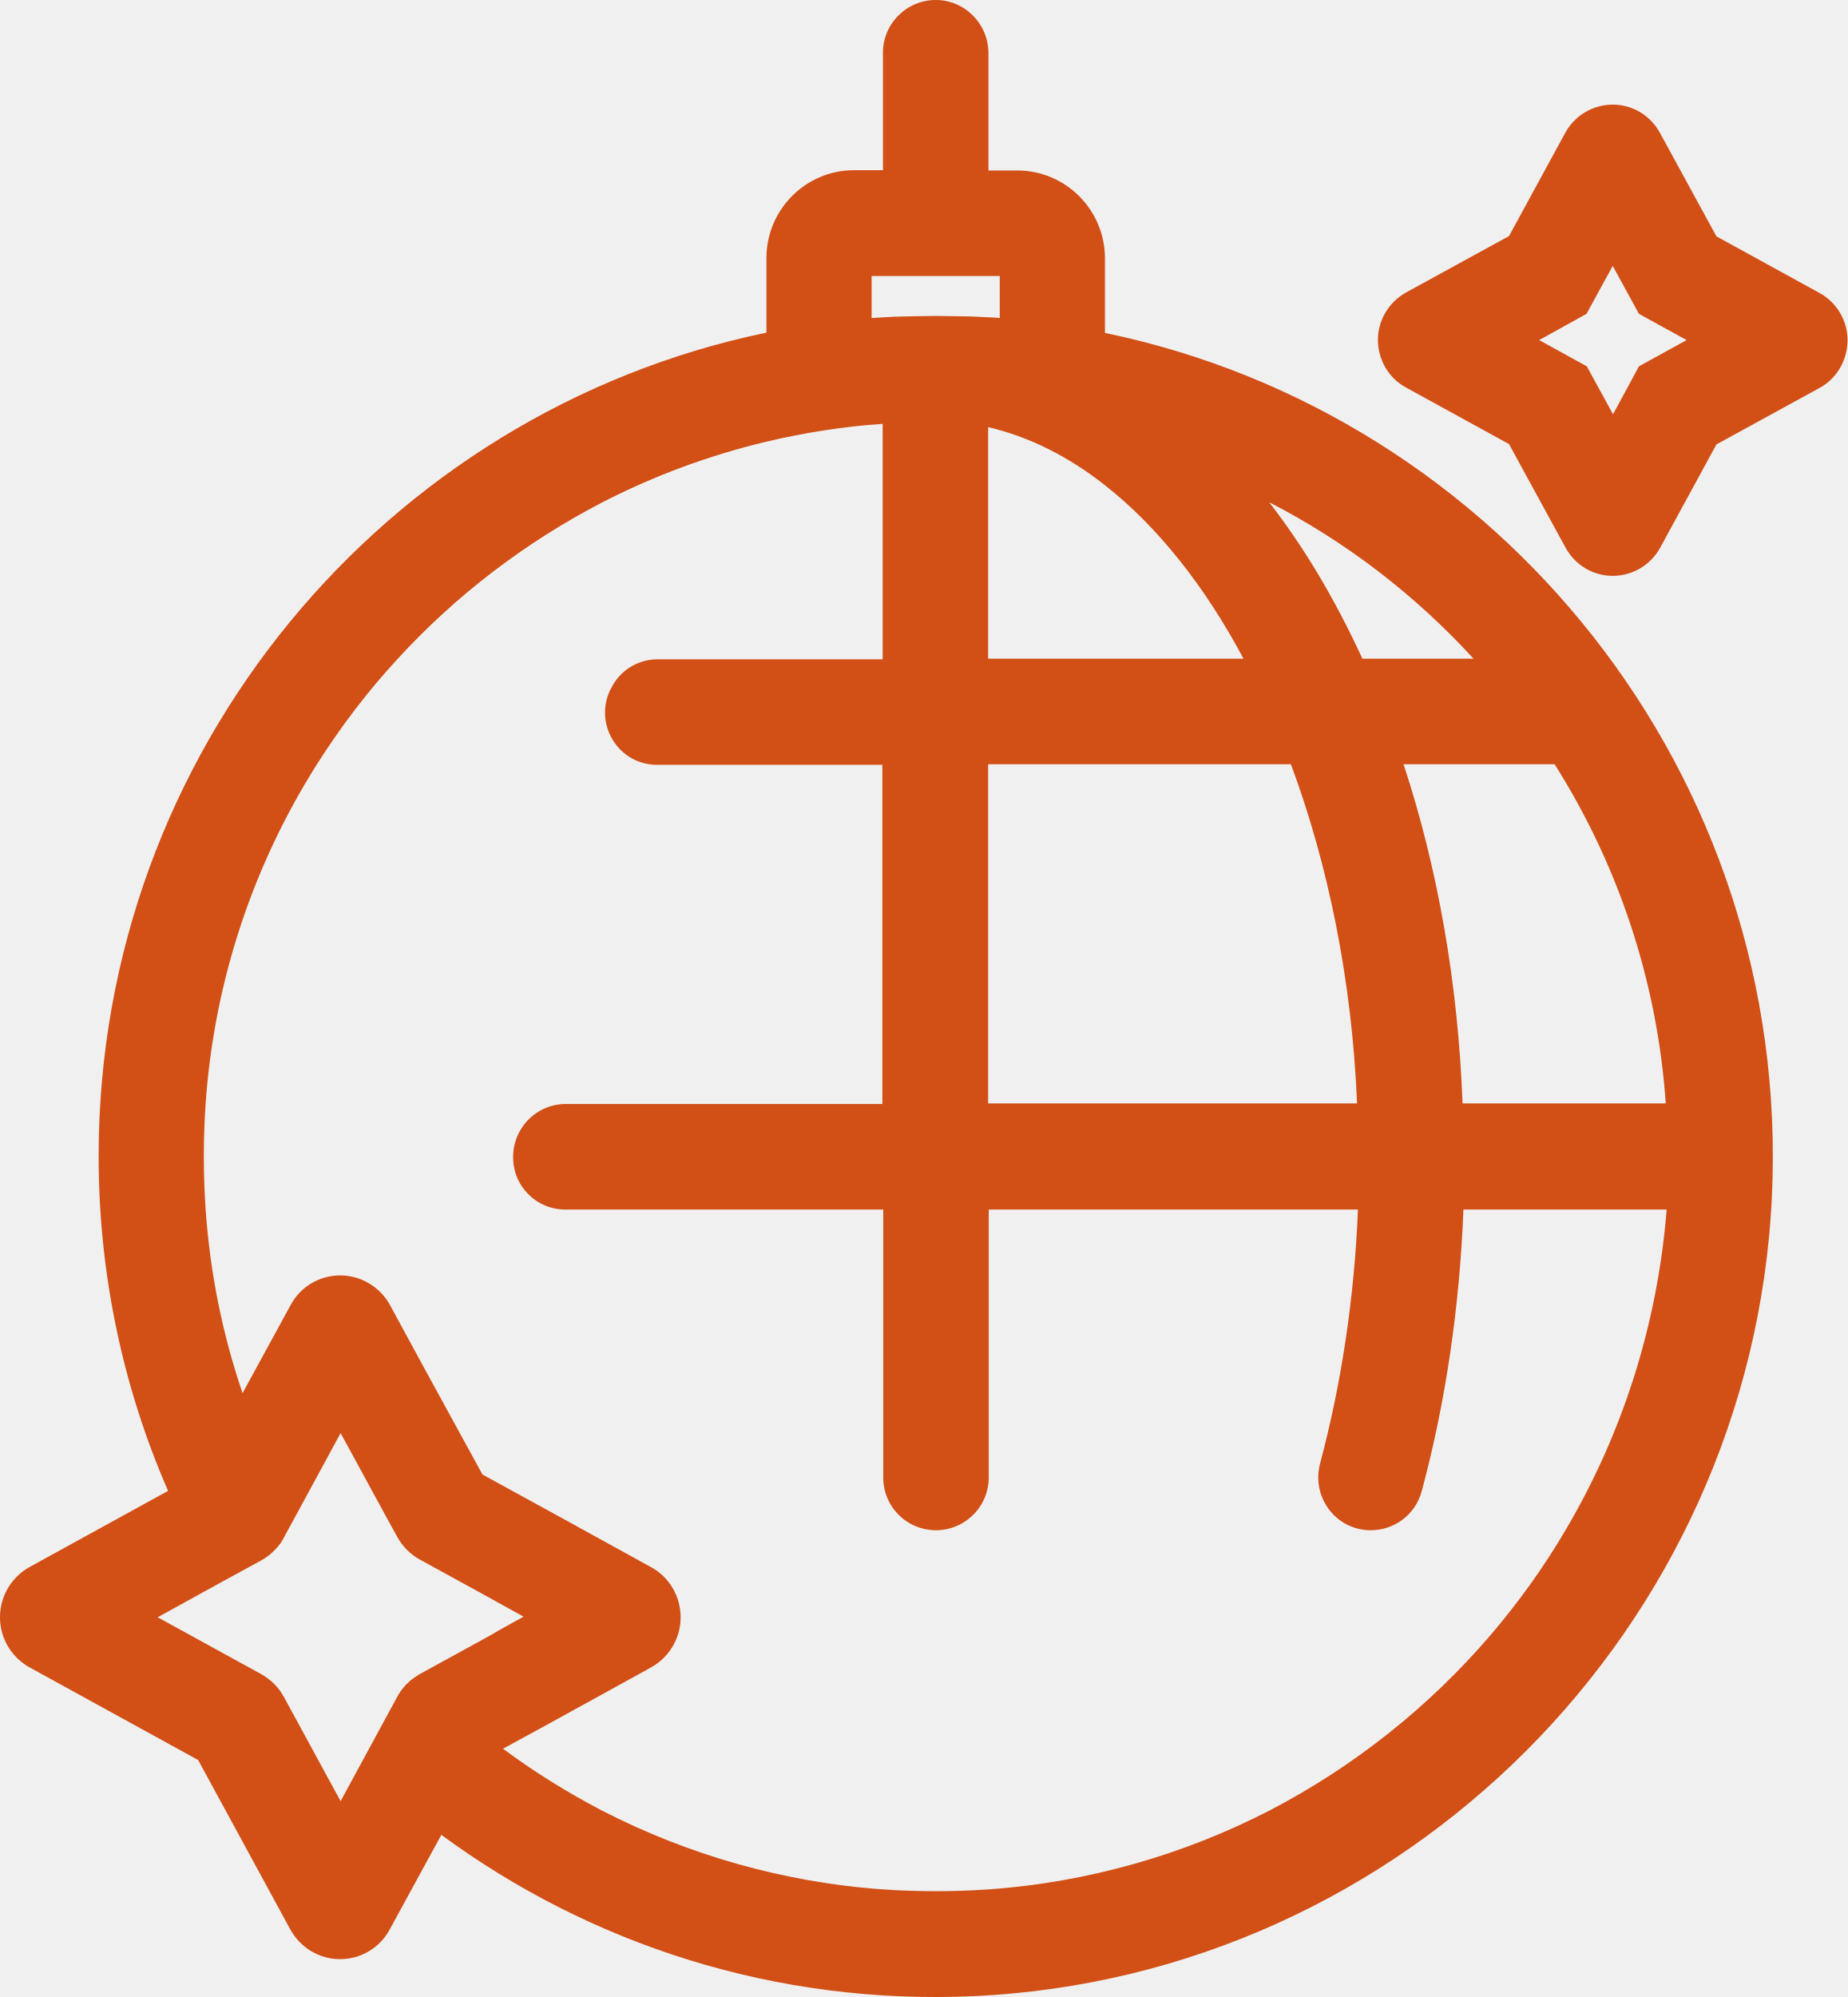
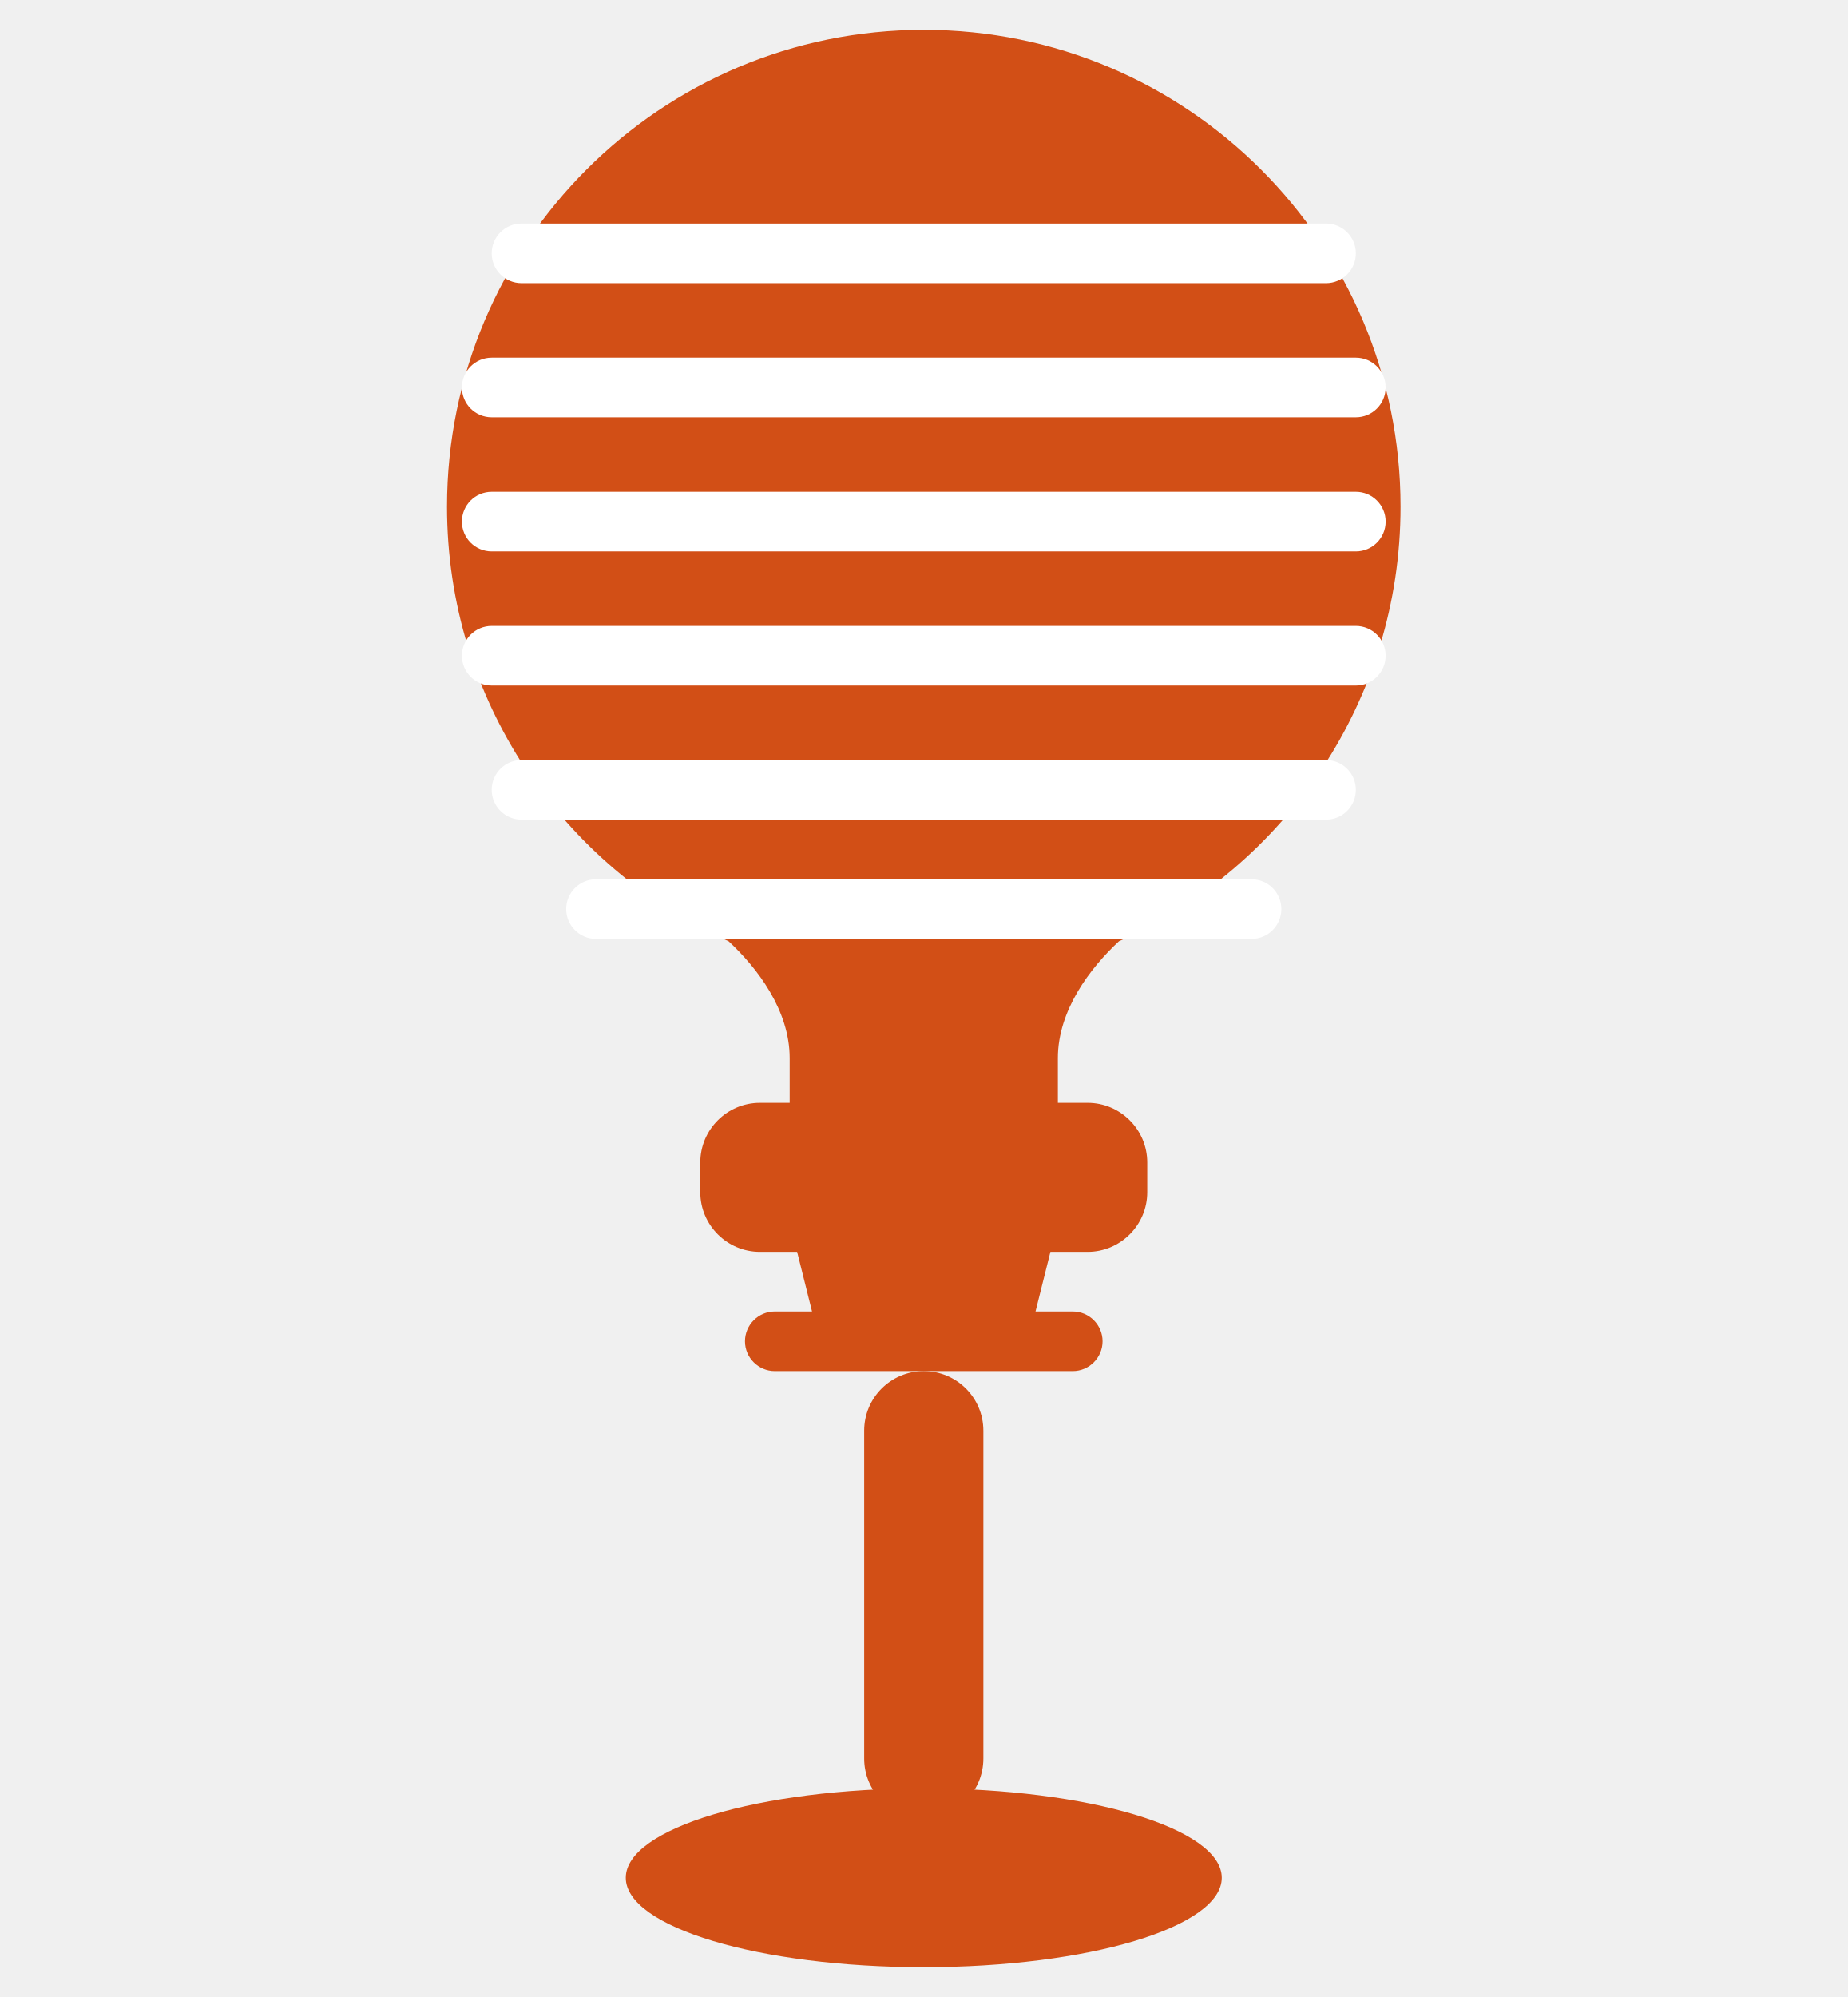
<svg xmlns="http://www.w3.org/2000/svg" version="1.1" id="Слой_1" x="0px" y="0px" viewBox="0 0 62 67" style="enable-background:new 0 0 62 67;" xml:space="preserve">
  <style type="text/css">
	.st0{fill:#D24F16;}
</style>
  <g>
-     <path class="st0" d="M37.08,11.17v-2.5c0-1.63-1.32-2.95-2.94-2.95h-0.97V1.77C33.16,0.79,32.37,0,31.4,0h0   c-0.97,0-1.77,0.79-1.77,1.77v3.94h-0.97c-1.62,0-2.94,1.32-2.94,2.95v2.5C12.94,13.81,3.31,25.2,3.31,38.79   c0,3.99,0.83,7.79,2.33,11.23l-4.64,2.55C0.38,52.91,0,53.56,0,54.26c0,0.7,0.38,1.34,0.99,1.68l5.66,3.11l3.09,5.68   c0.34,0.62,0.98,1,1.67,1c0.7,0,1.34-0.38,1.67-1l1.73-3.17c4.98,3.66,11.19,5.72,17.89,5.41C47.1,66.3,58.76,54.62,59.46,40.18   C60.14,25.97,50.28,13.9,37.08,11.17z M52.17,25.64c2.11,3.34,3.44,7.22,3.73,11.38h-6.82c-0.15-4.02-0.83-7.89-1.98-11.38H52.17z    M49.45,22.1h-3.73c-0.47-1.02-0.98-1.99-1.53-2.91c-0.51-0.84-1.04-1.62-1.6-2.34C45.18,18.18,47.5,19.97,49.45,22.1z    M45.54,37.02H33.16V25.64h10.16C44.57,29,45.37,32.89,45.54,37.02z M37.08,16.28c1.76,1.38,3.35,3.38,4.65,5.82h-8.57v-7.77   C34.53,14.65,35.85,15.31,37.08,16.28z M29.25,9.26h4.3v1.41c-0.16-0.02-0.33-0.02-0.5-0.03c-0.32-0.02-0.63-0.03-0.95-0.03   c-0.24,0-0.47-0.01-0.7-0.01s-0.46,0.01-0.7,0.01c-0.32,0.01-0.63,0.01-0.95,0.03c-0.17,0.01-0.34,0.02-0.5,0.03V9.26z    M16.45,54.87l-2.37,1.3c-0.02,0.01-0.04,0.02-0.06,0.04c-0.29,0.17-0.53,0.42-0.69,0.72l-1.26,2.32l-0.64,1.18l-1.9-3.49   c-0.17-0.32-0.43-0.58-0.76-0.77l-3.48-1.91l1.96-1.08l1.52-0.83c0.18-0.1,0.35-0.23,0.49-0.39c0.11-0.11,0.2-0.24,0.27-0.38   l0.14-0.26l0.29-0.53l1.47-2.71l1.76,3.23l0.14,0.25c0.18,0.33,0.44,0.59,0.77,0.77l2.17,1.19l1.3,0.72l-0.83,0.46L16.45,54.87z    M52.54,51.33c-0.74,1.26-1.59,2.44-2.53,3.54c-2.07,2.41-4.59,4.41-7.42,5.88c-2.86,1.47-6.05,2.4-9.42,2.64   c-0.58,0.04-1.17,0.06-1.77,0.06s-1.18-0.02-1.77-0.06c-3.37-0.24-6.56-1.17-9.42-2.64c-1.17-0.61-2.28-1.3-3.33-2.08l1.43-0.78   l3.09-1.7l0.45-0.25c0.43-0.24,0.74-0.62,0.89-1.07c0.07-0.19,0.1-0.4,0.1-0.61c0-0.7-0.38-1.35-0.99-1.68l-2.27-1.25l-0.47-0.26   l-2.92-1.6l-1.97-3.6l-1.13-2.08c-0.33-0.61-0.98-1-1.67-1c-0.7,0-1.34,0.38-1.67,1l-1.61,2.95c-0.67-1.96-1.09-4.02-1.24-6.17   c-0.04-0.59-0.06-1.18-0.06-1.77c0-0.59,0.02-1.19,0.06-1.77c0.29-4.16,1.62-8.04,3.73-11.38c0.8-1.26,1.7-2.45,2.71-3.54   c1.95-2.13,4.28-3.91,6.86-5.25c1.73-0.89,3.58-1.58,5.51-2.04c1.27-0.3,2.58-0.51,3.91-0.6v7.9h-7.55c-0.67,0-1.28,0.38-1.57,0.99   l-0.02,0.03c-0.56,1.17,0.28,2.52,1.57,2.52h7.56v11.38H18.98c-0.97,0-1.76,0.8-1.76,1.77v0l0,0.02c0,0.97,0.78,1.75,1.75,1.75   h10.67v8.99c0,0.98,0.79,1.77,1.77,1.77h0c0.97,0,1.77-0.79,1.77-1.77v-8.99h12.39c-0.12,2.98-0.56,5.86-1.27,8.52   c-0.3,1.13,0.53,2.24,1.7,2.24h0c0.8,0,1.5-0.53,1.71-1.31c0.8-2.97,1.27-6.16,1.4-9.45h6.82C55.62,44.47,54.43,48.13,52.54,51.33z   " />
-     <path class="st0" d="M54.12,19.32c-0.66,0-1.26-0.36-1.58-0.94l-1.9-3.48l-3.46-1.9c-0.59-0.32-0.94-0.94-0.94-1.6   c0-0.66,0.37-1.27,0.95-1.59l3.45-1.89l1.89-3.47c0.32-0.58,0.93-0.94,1.59-0.94s1.26,0.36,1.58,0.94l1.9,3.48l3.46,1.9   c0.57,0.31,0.94,0.92,0.94,1.58c0,0.66-0.35,1.28-0.93,1.6l-3.47,1.9l-1.89,3.47C55.39,18.96,54.78,19.32,54.12,19.32z    M51.65,11.41l1.6,0.88l0.88,1.61L55,12.29l1.6-0.88L55,10.53l-0.88-1.61l-0.88,1.61L51.65,11.41z M59.36,12.93   c0.01,0,0.01,0.01,0.02,0.01L59.36,12.93z M48.9,12.92l-0.02,0.01C48.89,12.93,48.89,12.93,48.9,12.92z" />
+     <path class="st0" d="M31,1C22.16,1,15,8.16,15,17c0,6.5,3.88,12.08,9.45,14.58   C25.42,32.48,26.5,33.9,26.5,35.5V37h-1c-1.1,0-2,0.9-2,2v1c0,1.1,0.9,2,2,2h1.25   l0.5,2H26c-0.55,0-1,0.45-1,1s0.45,1,1,1h10c0.55,0,1-0.45,1-1s-0.45-1-1-1h-1.25   l0.5-2H36.5c1.1,0,2-0.9,2-2v-1c0-1.1-0.9-2-2-2h-1v-1.5c0-1.6,1.08-3.02,2.05-3.92   C43.12,29.08,47,23.5,47,17C47,8.16,39.84,1,31,1z" />
+     <rect x="16.5" y="7.5" width="29" height="2" rx="1" fill="white" />
+     <rect x="15.5" y="12" width="31" height="2" rx="1" fill="white" />
+     <rect x="15.5" y="16.5" width="31" height="2" rx="1" fill="white" />
+     <rect x="15.5" y="21" width="31" height="2" rx="1" fill="white" />
+     <rect x="16.5" y="25.5" width="29" height="2" rx="1" fill="white" />
+     <rect x="19" y="29.5" width="24" height="2" rx="1" fill="white" />
+     <rect class="st0" x="29" y="46" width="4" height="15" rx="2" />
+     <ellipse class="st0" cx="31" cy="63" rx="10" ry="3" />
  </g>
</svg>
